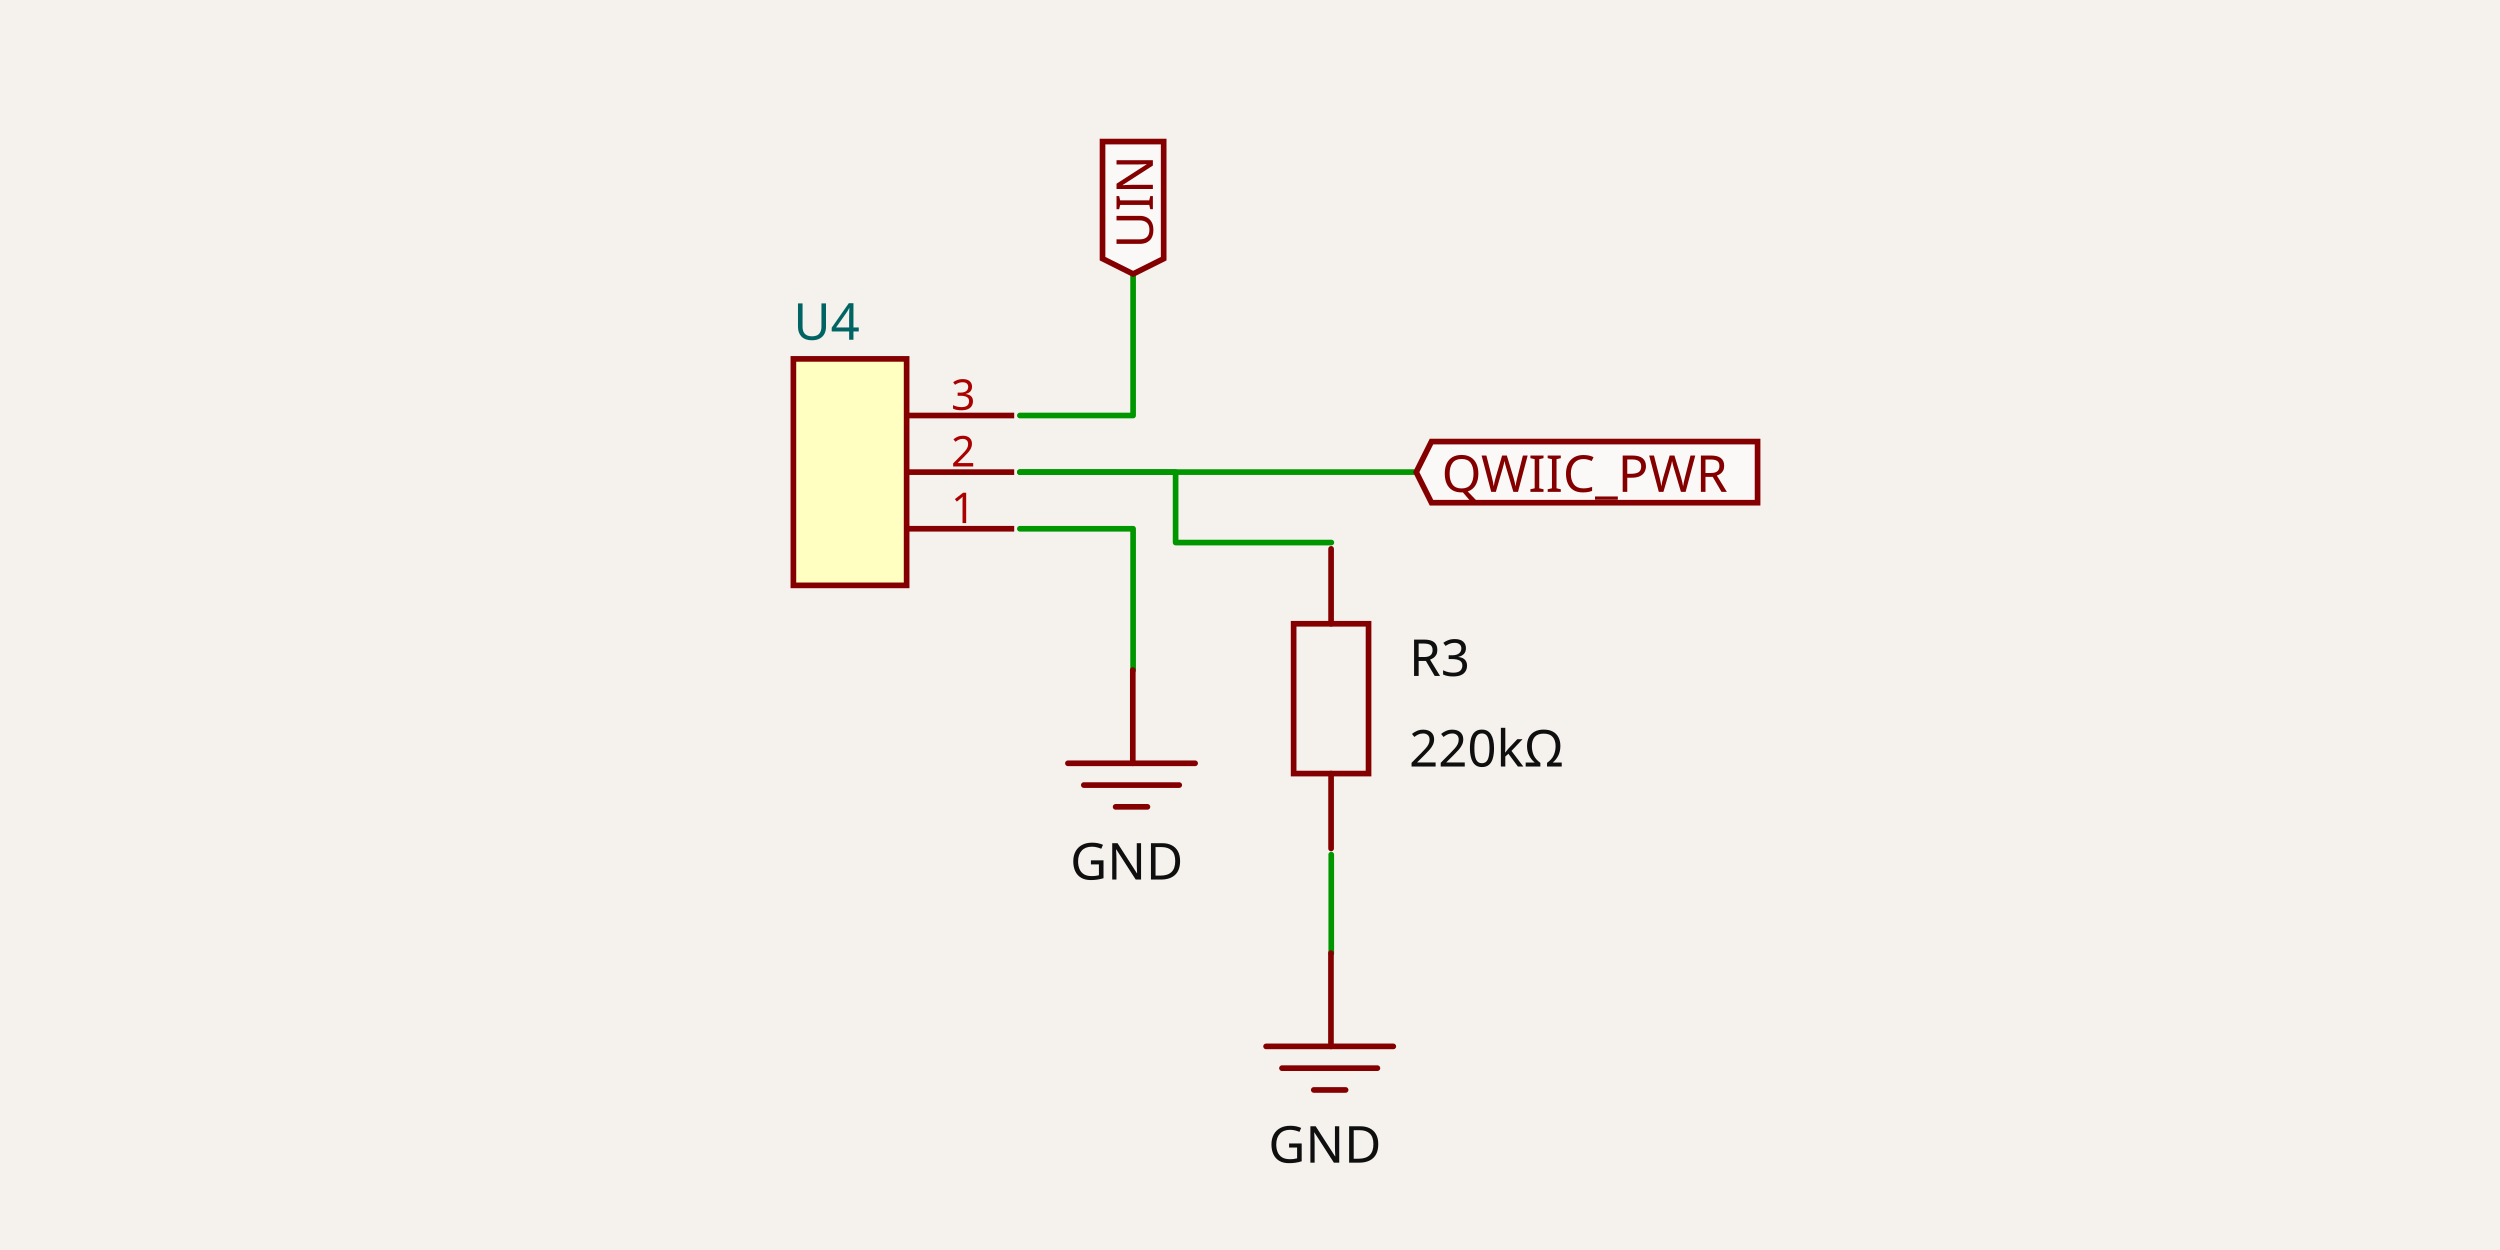
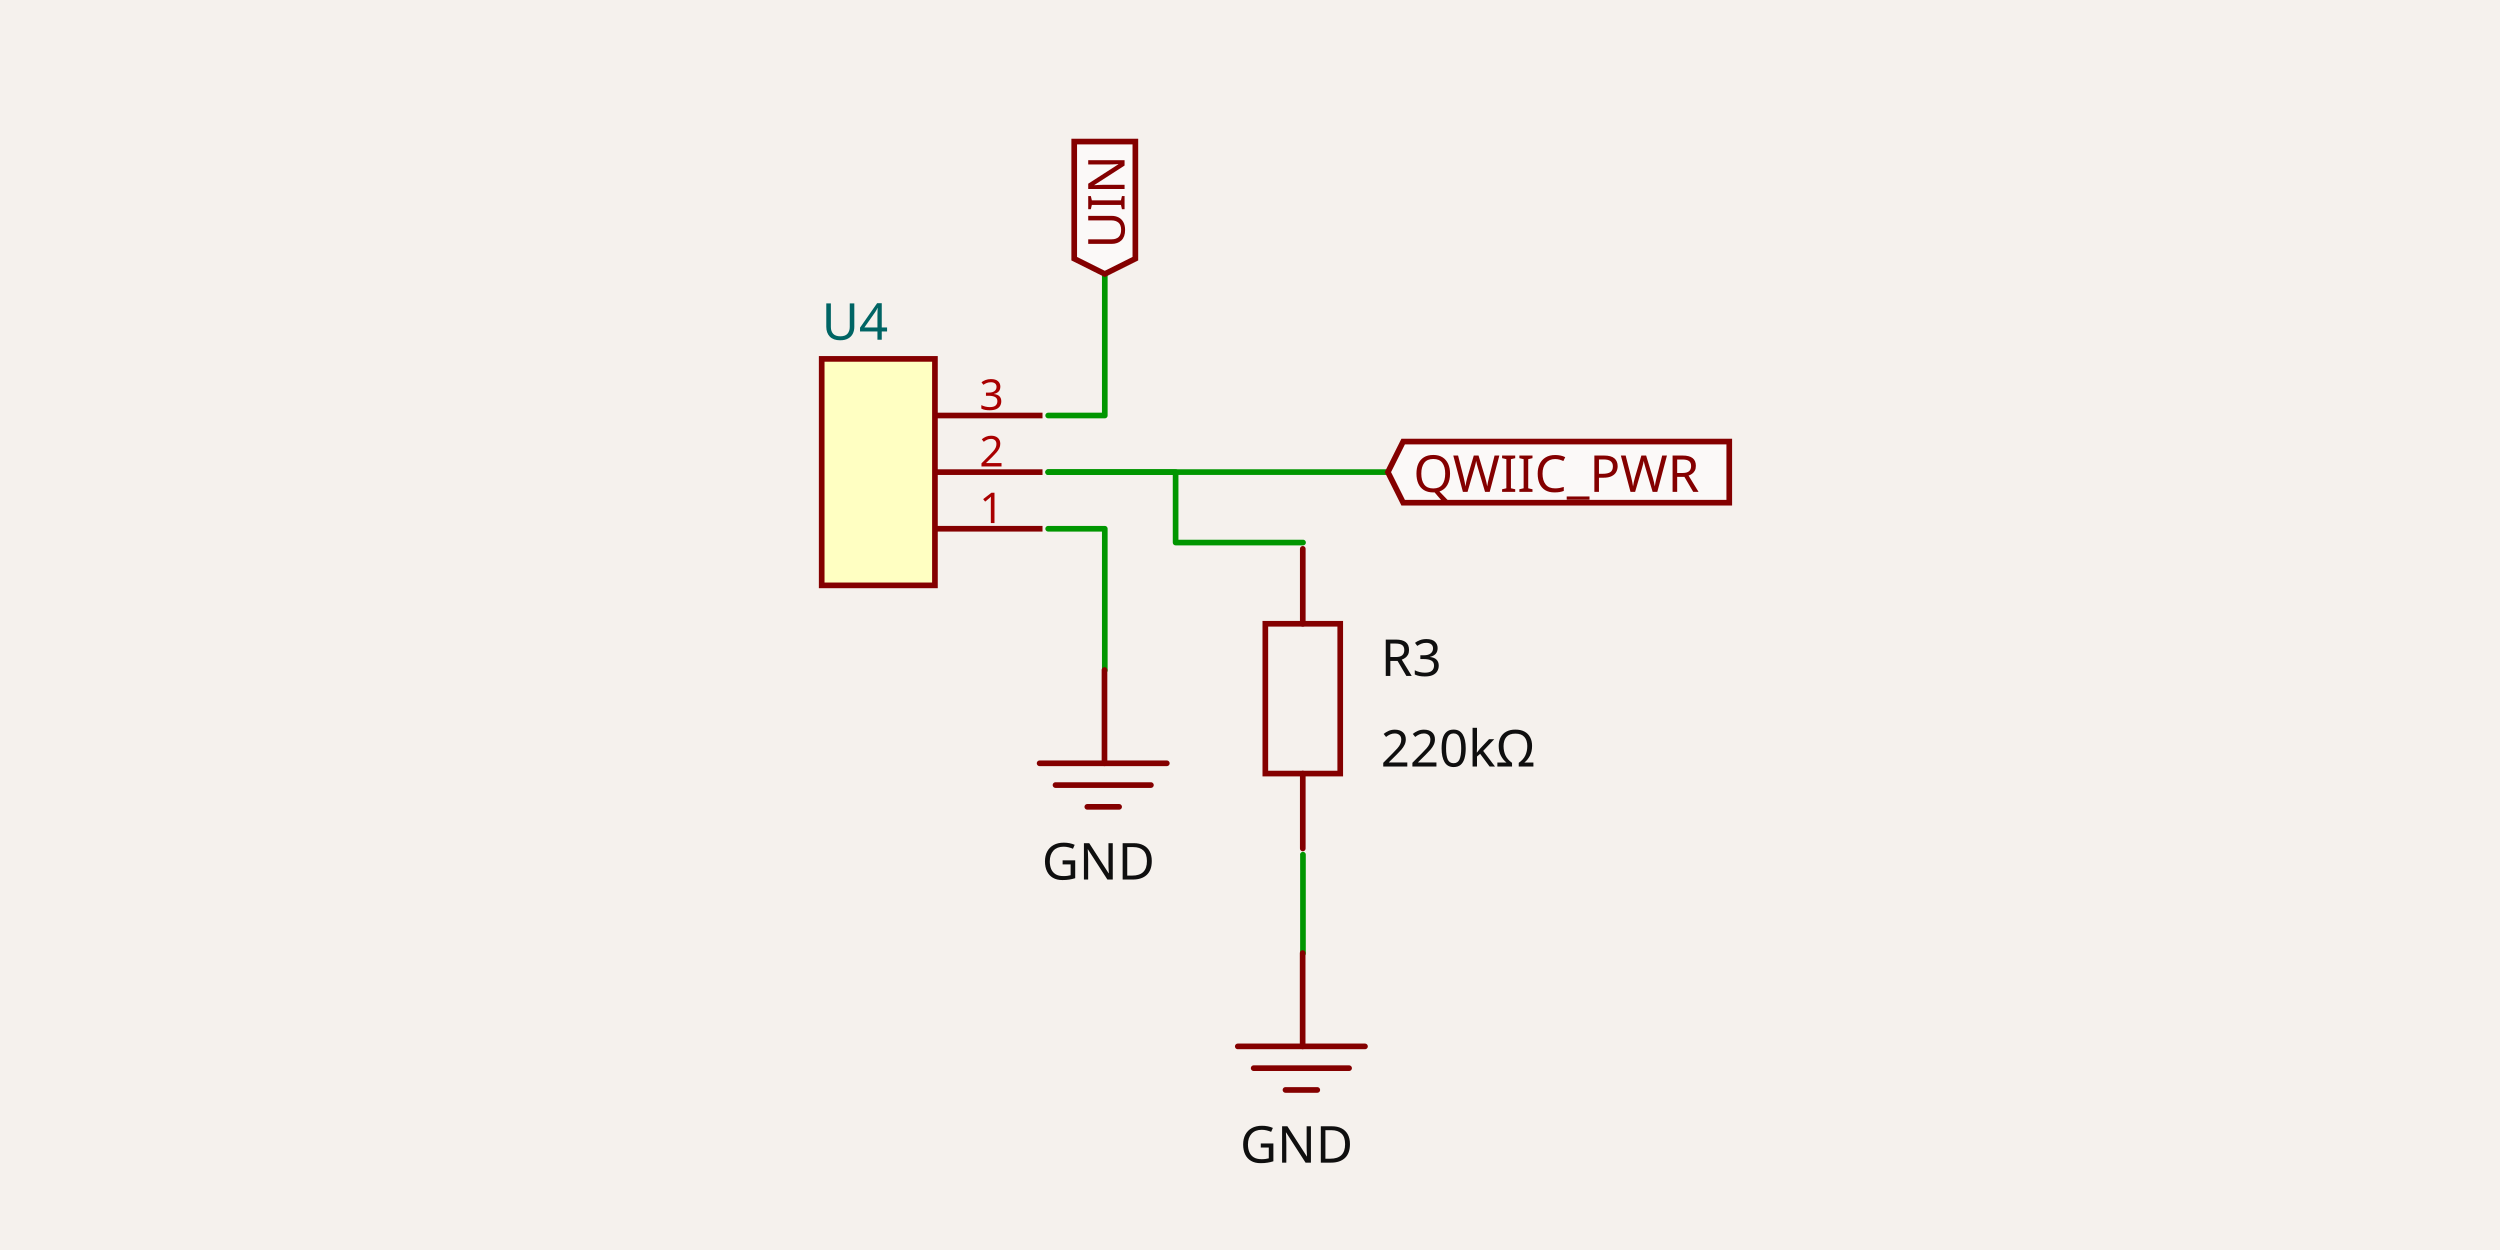
- <svg xmlns="http://www.w3.org/2000/svg" width="1200" height="600" style="background-color: rgb(245, 241, 237)" data-real-to-screen-transform="matrix(135.8859765672,0,0,-135.8859765672,408.0021741756,226.6215726537)" data-software-used-string="@tscircuit/core@0.0.555">
+ <svg xmlns="http://www.w3.org/2000/svg" width="1200" height="600" style="background-color: rgb(245, 241, 237)" data-real-to-screen-transform="matrix(135.8859765672,0,0,-135.8859765672,421.5907718323,226.6215726537)" data-software-used-string="@tscircuit/core@0.0.555">
  <style>
              .boundary { fill: rgb(245, 241, 237); }
              .schematic-boundary { fill: none; stroke: #fff; }
              .component { fill: none; stroke: rgb(132, 0, 0); }
              .chip { fill: rgb(255, 255, 194); stroke: rgb(132, 0, 0); }
              .component-pin { fill: none; stroke: rgb(132, 0, 0); }
              .trace:hover {
                filter: invert(1);
              }
              .trace:hover .trace-crossing-outline {
                opacity: 0;
              }
              .trace:hover .trace-junction {
                filter: invert(1);
              }
              .text { font-family: sans-serif; fill: rgb(0, 150, 0); }
              .pin-number { fill: rgb(169, 0, 0); }
              .port-label { fill: rgb(0, 100, 100); }
              .component-name { fill: rgb(0, 100, 100); }
            </style>
  <rect class="boundary" x="0" y="0" width="1200" height="600" />
  <g data-circuit-json-type="schematic_component" data-schematic-component-id="schematic_component_0">
-     <rect class="component chip" x="380.825" y="172.267" width="54.354" height="108.709" stroke-width="2.718px" fill="rgb(255, 255, 194)" stroke="rgb(132, 0, 0)" />
-     <rect class="component-overlay" x="380.825" y="172.267" width="54.354" height="108.709" fill="transparent" />
-     <text x="380.825" y="298.641" fill="#006464" text-anchor="start" dominant-baseline="middle" font-family="sans-serif" font-size="24.459px" transform="rotate(0, 380.825, 298.6411)" />
-     <text x="380.825" y="154.602" fill="#006464" text-anchor="start" dominant-baseline="middle" font-family="sans-serif" font-size="24.459px" transform="rotate(0, 380.825, 154.602)">U4</text>
-     <line class="component-pin" x1="486.816" y1="253.799" x2="435.179" y2="253.799" stroke-width="2.718px" />
-     <text class="pin-number" x="462.357" y="251.081" style="font-family: sans-serif;" fill="rgb(169, 0, 0)" text-anchor="middle" dominant-baseline="auto" font-size="20.383px" transform="">1</text>
-     <line class="component-pin" x1="486.816" y1="226.622" x2="435.179" y2="226.622" stroke-width="2.718px" />
-     <text class="pin-number" x="462.357" y="223.904" style="font-family: sans-serif;" fill="rgb(169, 0, 0)" text-anchor="middle" dominant-baseline="auto" font-size="20.383px" transform="">2</text>
-     <line class="component-pin" x1="486.816" y1="199.444" x2="435.179" y2="199.444" stroke-width="2.718px" />
-     <text class="pin-number" x="462.357" y="196.727" style="font-family: sans-serif;" fill="rgb(169, 0, 0)" text-anchor="middle" dominant-baseline="auto" font-size="20.383px" transform="">3</text>
+     <rect class="component chip" x="394.414" y="172.267" width="54.354" height="108.709" stroke-width="2.718px" fill="rgb(255, 255, 194)" stroke="rgb(132, 0, 0)" />
+     <rect class="component-overlay" x="394.414" y="172.267" width="54.354" height="108.709" fill="transparent" />
+     <text x="394.414" y="298.641" fill="#006464" text-anchor="start" dominant-baseline="middle" font-family="sans-serif" font-size="24.459px" transform="rotate(0, 394.4136, 298.6411)" />
+     <text x="394.414" y="154.602" fill="#006464" text-anchor="start" dominant-baseline="middle" font-family="sans-serif" font-size="24.459px" transform="rotate(0, 394.4136, 154.602)">U4</text>
+     <line class="component-pin" x1="500.405" y1="253.799" x2="448.768" y2="253.799" stroke-width="2.718px" />
+     <text class="pin-number" x="475.945" y="251.081" style="font-family: sans-serif;" fill="rgb(169, 0, 0)" text-anchor="middle" dominant-baseline="auto" font-size="20.383px" transform="">1</text>
+     <line class="component-pin" x1="500.405" y1="226.622" x2="448.768" y2="226.622" stroke-width="2.718px" />
+     <text class="pin-number" x="475.945" y="223.904" style="font-family: sans-serif;" fill="rgb(169, 0, 0)" text-anchor="middle" dominant-baseline="auto" font-size="20.383px" transform="">2</text>
+     <line class="component-pin" x1="500.405" y1="199.444" x2="448.768" y2="199.444" stroke-width="2.718px" />
+     <text class="pin-number" x="475.945" y="196.727" style="font-family: sans-serif;" fill="rgb(169, 0, 0)" text-anchor="middle" dominant-baseline="auto" font-size="20.383px" transform="">3</text>
  </g>
  <g data-circuit-json-type="schematic_component" data-schematic-component-id="schematic_component_1">
-     <rect class="component-overlay" x="620.946" y="263.449" width="35.953" height="143.813" fill="transparent" />
-     <path d="M 638.923 407.262 L 638.923 371.309" stroke="rgb(132, 0, 0)" fill="none" stroke-width="2.718px" stroke-linecap="round" />
-     <path d="M 638.923 299.402 L 638.923 263.449" stroke="rgb(132, 0, 0)" fill="none" stroke-width="2.718px" stroke-linecap="round" />
-     <path d="M 620.946 335.355 L 620.946 299.402 L 656.899 299.402 L 656.899 371.309 L 620.946 371.309 L 620.946 335.355" stroke="rgb(132, 0, 0)" fill="none" stroke-width="2.718px" stroke-linecap="round" />
-     <text x="676.375" y="315.967" fill="rgb(15, 15, 15)" font-family="sans-serif" text-anchor="start" dominant-baseline="middle" font-size="24.459px">R3</text>
-     <text x="676.375" y="359.45" fill="rgb(15, 15, 15)" font-family="sans-serif" text-anchor="start" dominant-baseline="middle" font-size="24.459px">220kΩ</text>
+     <rect class="component-overlay" x="607.358" y="263.449" width="35.953" height="143.813" fill="transparent" />
+     <path d="M 625.334 407.262 L 625.334 371.309" stroke="rgb(132, 0, 0)" fill="none" stroke-width="2.718px" stroke-linecap="round" />
+     <path d="M 625.334 299.402 L 625.334 263.449" stroke="rgb(132, 0, 0)" fill="none" stroke-width="2.718px" stroke-linecap="round" />
+     <path d="M 607.358 335.355 L 607.358 299.402 L 643.311 299.402 L 643.311 371.309 L 607.358 371.309 L 607.358 335.355" stroke="rgb(132, 0, 0)" fill="none" stroke-width="2.718px" stroke-linecap="round" />
+     <text x="662.787" y="315.967" fill="rgb(15, 15, 15)" font-family="sans-serif" text-anchor="start" dominant-baseline="middle" font-size="24.459px">R3</text>
+     <text x="662.787" y="359.45" fill="rgb(15, 15, 15)" font-family="sans-serif" text-anchor="start" dominant-baseline="middle" font-size="24.459px">220kΩ</text>
  </g>
  <g class="trace" data-circuit-json-type="schematic_trace" data-schematic-trace-id="schematic_trace_0">
-     <path d="M 639.045 260.418 L 564.29 260.418 L 564.29 226.622 L 489.534 226.622" class="trace-invisible-hover-outline" stroke="rgb(0, 150, 0)" fill="none" stroke-width="21.742px" stroke-linecap="round" opacity="0" stroke-linejoin="round" />
-     <path d="M 639.045 260.418 L 564.29 260.418 L 564.29 226.622 L 489.534 226.622" stroke="rgb(0, 150, 0)" fill="none" stroke-width="2.718px" stroke-linecap="round" stroke-linejoin="round" />
+     <path d="M 625.457 260.418 L 564.29 260.418 L 564.29 226.622 L 503.122 226.622" class="trace-invisible-hover-outline" stroke="rgb(0, 150, 0)" fill="none" stroke-width="21.742px" stroke-linecap="round" opacity="0" stroke-linejoin="round" />
+     <path d="M 625.457 260.418 L 564.29 260.418 L 564.29 226.622 L 503.122 226.622" stroke="rgb(0, 150, 0)" fill="none" stroke-width="2.718px" stroke-linecap="round" stroke-linejoin="round" />
  </g>
  <g class="trace" data-circuit-json-type="schematic_trace" data-schematic-trace-id="schematic_trace_1">
-     <path d="M 489.534 253.799 L 543.888 253.799 L 543.888 321.742" class="trace-invisible-hover-outline" stroke="rgb(0, 150, 0)" fill="none" stroke-width="21.742px" stroke-linecap="round" opacity="0" stroke-linejoin="round" />
-     <path d="M 489.534 253.799 L 543.888 253.799 L 543.888 321.742" stroke="rgb(0, 150, 0)" fill="none" stroke-width="2.718px" stroke-linecap="round" stroke-linejoin="round" />
+     <path d="M 503.122 253.799 L 530.3 253.799 L 530.3 321.742" class="trace-invisible-hover-outline" stroke="rgb(0, 150, 0)" fill="none" stroke-width="21.742px" stroke-linecap="round" opacity="0" stroke-linejoin="round" />
+     <path d="M 503.122 253.799 L 530.3 253.799 L 530.3 321.742" stroke="rgb(0, 150, 0)" fill="none" stroke-width="2.718px" stroke-linecap="round" stroke-linejoin="round" />
  </g>
  <g class="trace" data-circuit-json-type="schematic_trace" data-schematic-trace-id="schematic_trace_2">
-     <path d="M 489.534 226.622 L 679.774 226.622" class="trace-invisible-hover-outline" stroke="rgb(0, 150, 0)" fill="none" stroke-width="21.742px" stroke-linecap="round" opacity="0" stroke-linejoin="round" />
-     <path d="M 489.534 226.622 L 679.774 226.622" stroke="rgb(0, 150, 0)" fill="none" stroke-width="2.718px" stroke-linecap="round" stroke-linejoin="round" />
+     <path d="M 503.122 226.622 L 666.186 226.622" class="trace-invisible-hover-outline" stroke="rgb(0, 150, 0)" fill="none" stroke-width="21.742px" stroke-linecap="round" opacity="0" stroke-linejoin="round" />
+     <path d="M 503.122 226.622 L 666.186 226.622" stroke="rgb(0, 150, 0)" fill="none" stroke-width="2.718px" stroke-linecap="round" stroke-linejoin="round" />
  </g>
  <g class="trace" data-circuit-json-type="schematic_trace" data-schematic-trace-id="schematic_trace_3">
-     <path d="M 638.971 410.243 L 639.008 410.243 L 639.008 457.628" class="trace-invisible-hover-outline" stroke="rgb(0, 150, 0)" fill="none" stroke-width="21.742px" stroke-linecap="round" opacity="0" stroke-linejoin="round" />
-     <path d="M 638.971 410.243 L 639.008 410.243 L 639.008 457.628" stroke="rgb(0, 150, 0)" fill="none" stroke-width="2.718px" stroke-linecap="round" stroke-linejoin="round" />
+     <path d="M 625.383 410.243 L 625.42 410.243 L 625.42 457.628" class="trace-invisible-hover-outline" stroke="rgb(0, 150, 0)" fill="none" stroke-width="21.742px" stroke-linecap="round" opacity="0" stroke-linejoin="round" />
+     <path d="M 625.383 410.243 L 625.42 410.243 L 625.42 457.628" stroke="rgb(0, 150, 0)" fill="none" stroke-width="2.718px" stroke-linecap="round" stroke-linejoin="round" />
  </g>
  <g class="trace" data-circuit-json-type="schematic_trace" data-schematic-trace-id="schematic_trace_4">
-     <path d="M 489.534 199.444 L 543.888 199.444 L 543.888 131.501" class="trace-invisible-hover-outline" stroke="rgb(0, 150, 0)" fill="none" stroke-width="21.742px" stroke-linecap="round" opacity="0" stroke-linejoin="round" />
-     <path d="M 489.534 199.444 L 543.888 199.444 L 543.888 131.501" stroke="rgb(0, 150, 0)" fill="none" stroke-width="2.718px" stroke-linecap="round" stroke-linejoin="round" />
+     <path d="M 503.122 199.444 L 530.3 199.444 L 530.3 131.501" class="trace-invisible-hover-outline" stroke="rgb(0, 150, 0)" fill="none" stroke-width="21.742px" stroke-linecap="round" opacity="0" stroke-linejoin="round" />
+     <path d="M 503.122 199.444 L 530.3 199.444 L 530.3 131.501" stroke="rgb(0, 150, 0)" fill="none" stroke-width="2.718px" stroke-linecap="round" stroke-linejoin="round" />
  </g>
-   <rect class="component-overlay" x="512.602" y="321.595" width="61.056" height="65.691" fill="transparent" />
-   <path d="M 543.741 321.595 L 543.741 366.387" stroke="rgb(132, 0, 0)" fill="none" stroke-width="2.718px" stroke-linecap="round" />
-   <path d="M 512.602 366.383 L 573.658 366.383" stroke="rgb(132, 0, 0)" fill="none" stroke-width="2.718px" stroke-linecap="round" />
-   <path d="M 520.234 376.834 L 566.026 376.834" stroke="rgb(132, 0, 0)" fill="none" stroke-width="2.718px" stroke-linecap="round" />
-   <path d="M 535.498 387.286 L 550.762 387.286" stroke="rgb(132, 0, 0)" fill="none" stroke-width="2.718px" stroke-linecap="round" />
-   <text x="540.814" y="403.202" fill="rgb(15, 15, 15)" font-family="sans-serif" text-anchor="middle" dominant-baseline="hanging" font-size="24.459px">GND</text>
-   <path class="net-label" d="     M 679.774,226.622     L 687.112,211.946     L 843.634,211.946     L 843.634,241.297     L 687.112,241.297     Z   " fill="rgba(255, 255, 255, 0.6)" stroke="rgb(132, 0, 0)" stroke-width="2.718px" />
-   <text class="net-label-text" x="692.004" y="226.622" fill="rgb(132, 0, 0)" text-anchor="start" dominant-baseline="central" font-family="sans-serif" font-variant-numeric="tabular-nums" font-size="24.459px" transform="">QWIIC_PWR</text>
-   <rect class="component-overlay" x="607.722" y="457.481" width="61.056" height="65.691" fill="transparent" />
-   <path d="M 638.861 457.481 L 638.861 502.273" stroke="rgb(132, 0, 0)" fill="none" stroke-width="2.718px" stroke-linecap="round" />
-   <path d="M 607.722 502.269 L 668.778 502.269" stroke="rgb(132, 0, 0)" fill="none" stroke-width="2.718px" stroke-linecap="round" />
-   <path d="M 615.354 512.72 L 661.146 512.72" stroke="rgb(132, 0, 0)" fill="none" stroke-width="2.718px" stroke-linecap="round" />
-   <path d="M 630.618 523.172 L 645.882 523.172" stroke="rgb(132, 0, 0)" fill="none" stroke-width="2.718px" stroke-linecap="round" />
-   <text x="635.934" y="539.088" fill="rgb(15, 15, 15)" font-family="sans-serif" text-anchor="middle" dominant-baseline="hanging" font-size="24.459px">GND</text>
-   <path class="net-label" d="     M 543.888,131.501     L 529.212,124.164     L 529.212,67.943     L 558.564,67.943     L 558.564,124.164     Z   " fill="rgba(255, 255, 255, 0.6)" stroke="rgb(132, 0, 0)" stroke-width="2.718px" />
-   <text class="net-label-text" x="543.888" y="119.272" fill="rgb(132, 0, 0)" text-anchor="start" dominant-baseline="central" font-family="sans-serif" font-variant-numeric="tabular-nums" font-size="24.459px" transform="rotate(-90 543.8882 119.2717)">UIN</text>
+   <rect class="component-overlay" x="499.013" y="321.595" width="61.056" height="65.691" fill="transparent" />
+   <path d="M 530.152 321.595 L 530.152 366.387" stroke="rgb(132, 0, 0)" fill="none" stroke-width="2.718px" stroke-linecap="round" />
+   <path d="M 499.013 366.383 L 560.07 366.383" stroke="rgb(132, 0, 0)" fill="none" stroke-width="2.718px" stroke-linecap="round" />
+   <path d="M 506.645 376.834 L 552.438 376.834" stroke="rgb(132, 0, 0)" fill="none" stroke-width="2.718px" stroke-linecap="round" />
+   <path d="M 521.909 387.286 L 537.173 387.286" stroke="rgb(132, 0, 0)" fill="none" stroke-width="2.718px" stroke-linecap="round" />
+   <text x="527.226" y="403.202" fill="rgb(15, 15, 15)" font-family="sans-serif" text-anchor="middle" dominant-baseline="hanging" font-size="24.459px">GND</text>
+   <path class="net-label" d="     M 666.186,226.622     L 673.523,211.946     L 830.046,211.946     L 830.046,241.297     L 673.523,241.297     Z   " fill="rgba(255, 255, 255, 0.6)" stroke="rgb(132, 0, 0)" stroke-width="2.718px" />
+   <text class="net-label-text" x="678.415" y="226.622" fill="rgb(132, 0, 0)" text-anchor="start" dominant-baseline="central" font-family="sans-serif" font-variant-numeric="tabular-nums" font-size="24.459px" transform="">QWIIC_PWR</text>
+   <rect class="component-overlay" x="594.133" y="457.481" width="61.056" height="65.691" fill="transparent" />
+   <path d="M 625.272 457.481 L 625.272 502.273" stroke="rgb(132, 0, 0)" fill="none" stroke-width="2.718px" stroke-linecap="round" />
+   <path d="M 594.133 502.269 L 655.19 502.269" stroke="rgb(132, 0, 0)" fill="none" stroke-width="2.718px" stroke-linecap="round" />
+   <path d="M 601.765 512.72 L 647.558 512.72" stroke="rgb(132, 0, 0)" fill="none" stroke-width="2.718px" stroke-linecap="round" />
+   <path d="M 617.03 523.172 L 632.294 523.172" stroke="rgb(132, 0, 0)" fill="none" stroke-width="2.718px" stroke-linecap="round" />
+   <text x="622.346" y="539.088" fill="rgb(15, 15, 15)" font-family="sans-serif" text-anchor="middle" dominant-baseline="hanging" font-size="24.459px">GND</text>
+   <path class="net-label" d="     M 530.3,131.501     L 515.624,124.164     L 515.624,67.943     L 544.975,67.943     L 544.975,124.164     Z   " fill="rgba(255, 255, 255, 0.6)" stroke="rgb(132, 0, 0)" stroke-width="2.718px" />
+   <text class="net-label-text" x="530.3" y="119.272" fill="rgb(132, 0, 0)" text-anchor="start" dominant-baseline="central" font-family="sans-serif" font-variant-numeric="tabular-nums" font-size="24.459px" transform="rotate(-90 530.2996 119.2717)">UIN</text>
</svg>
